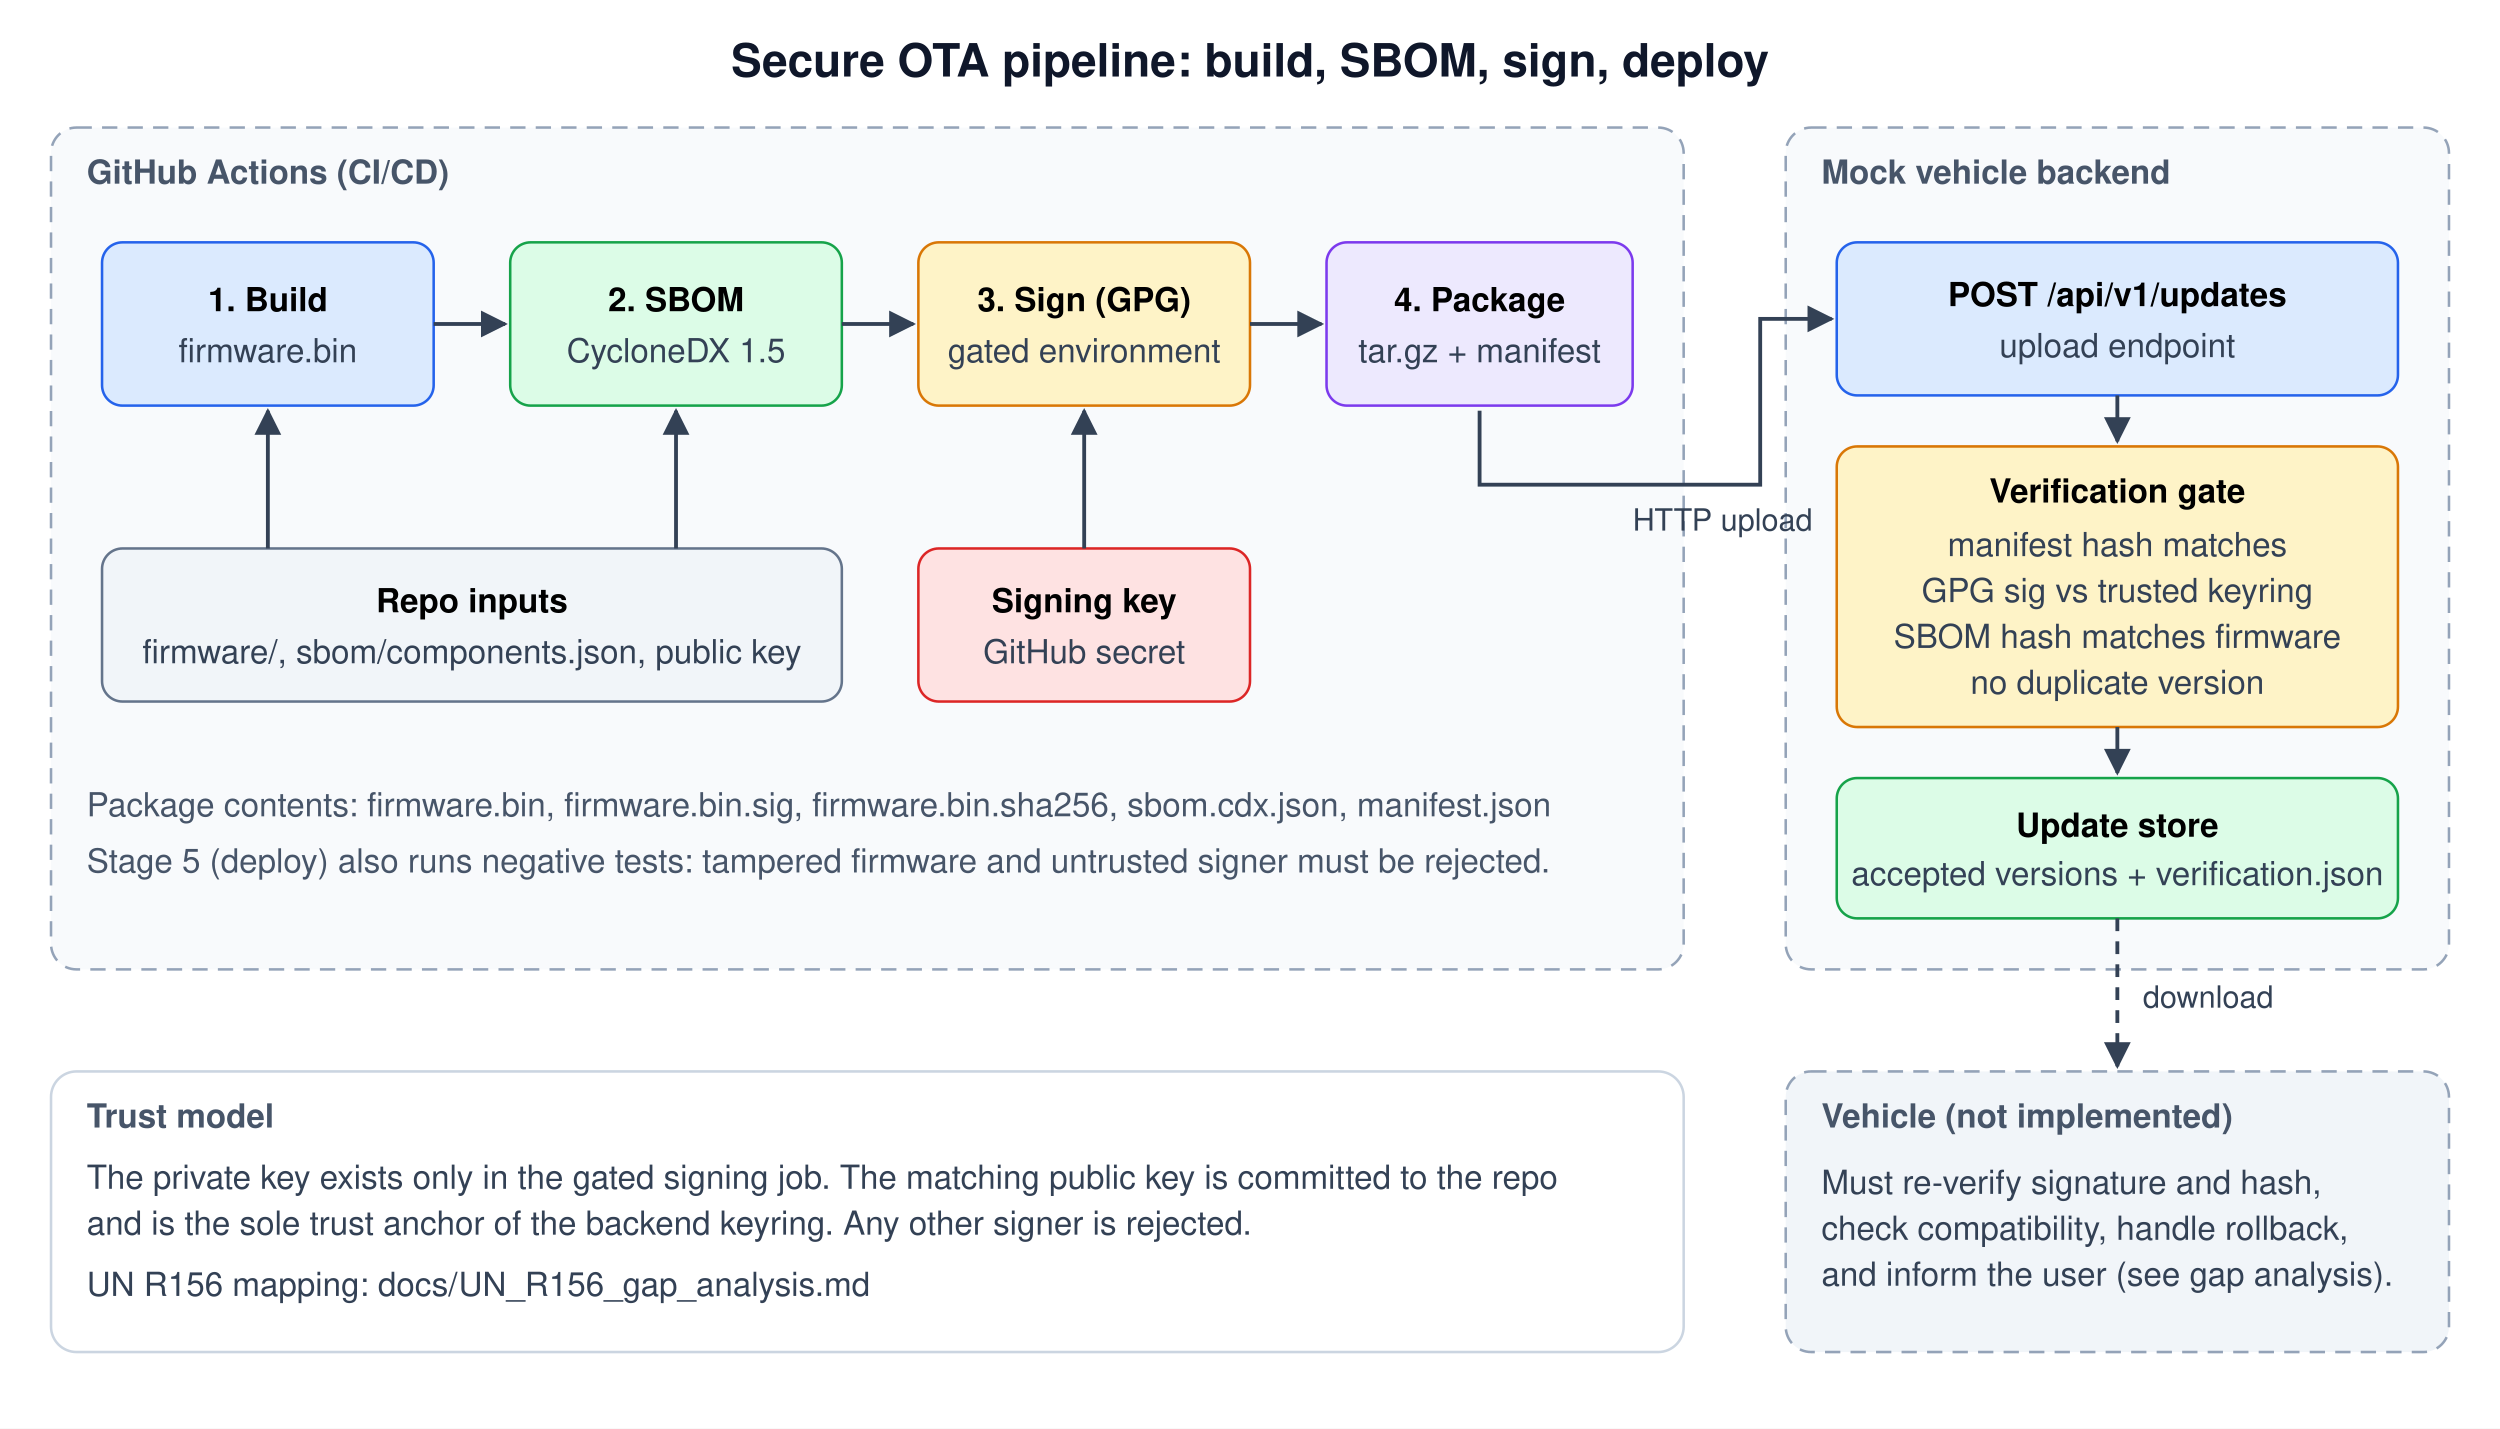
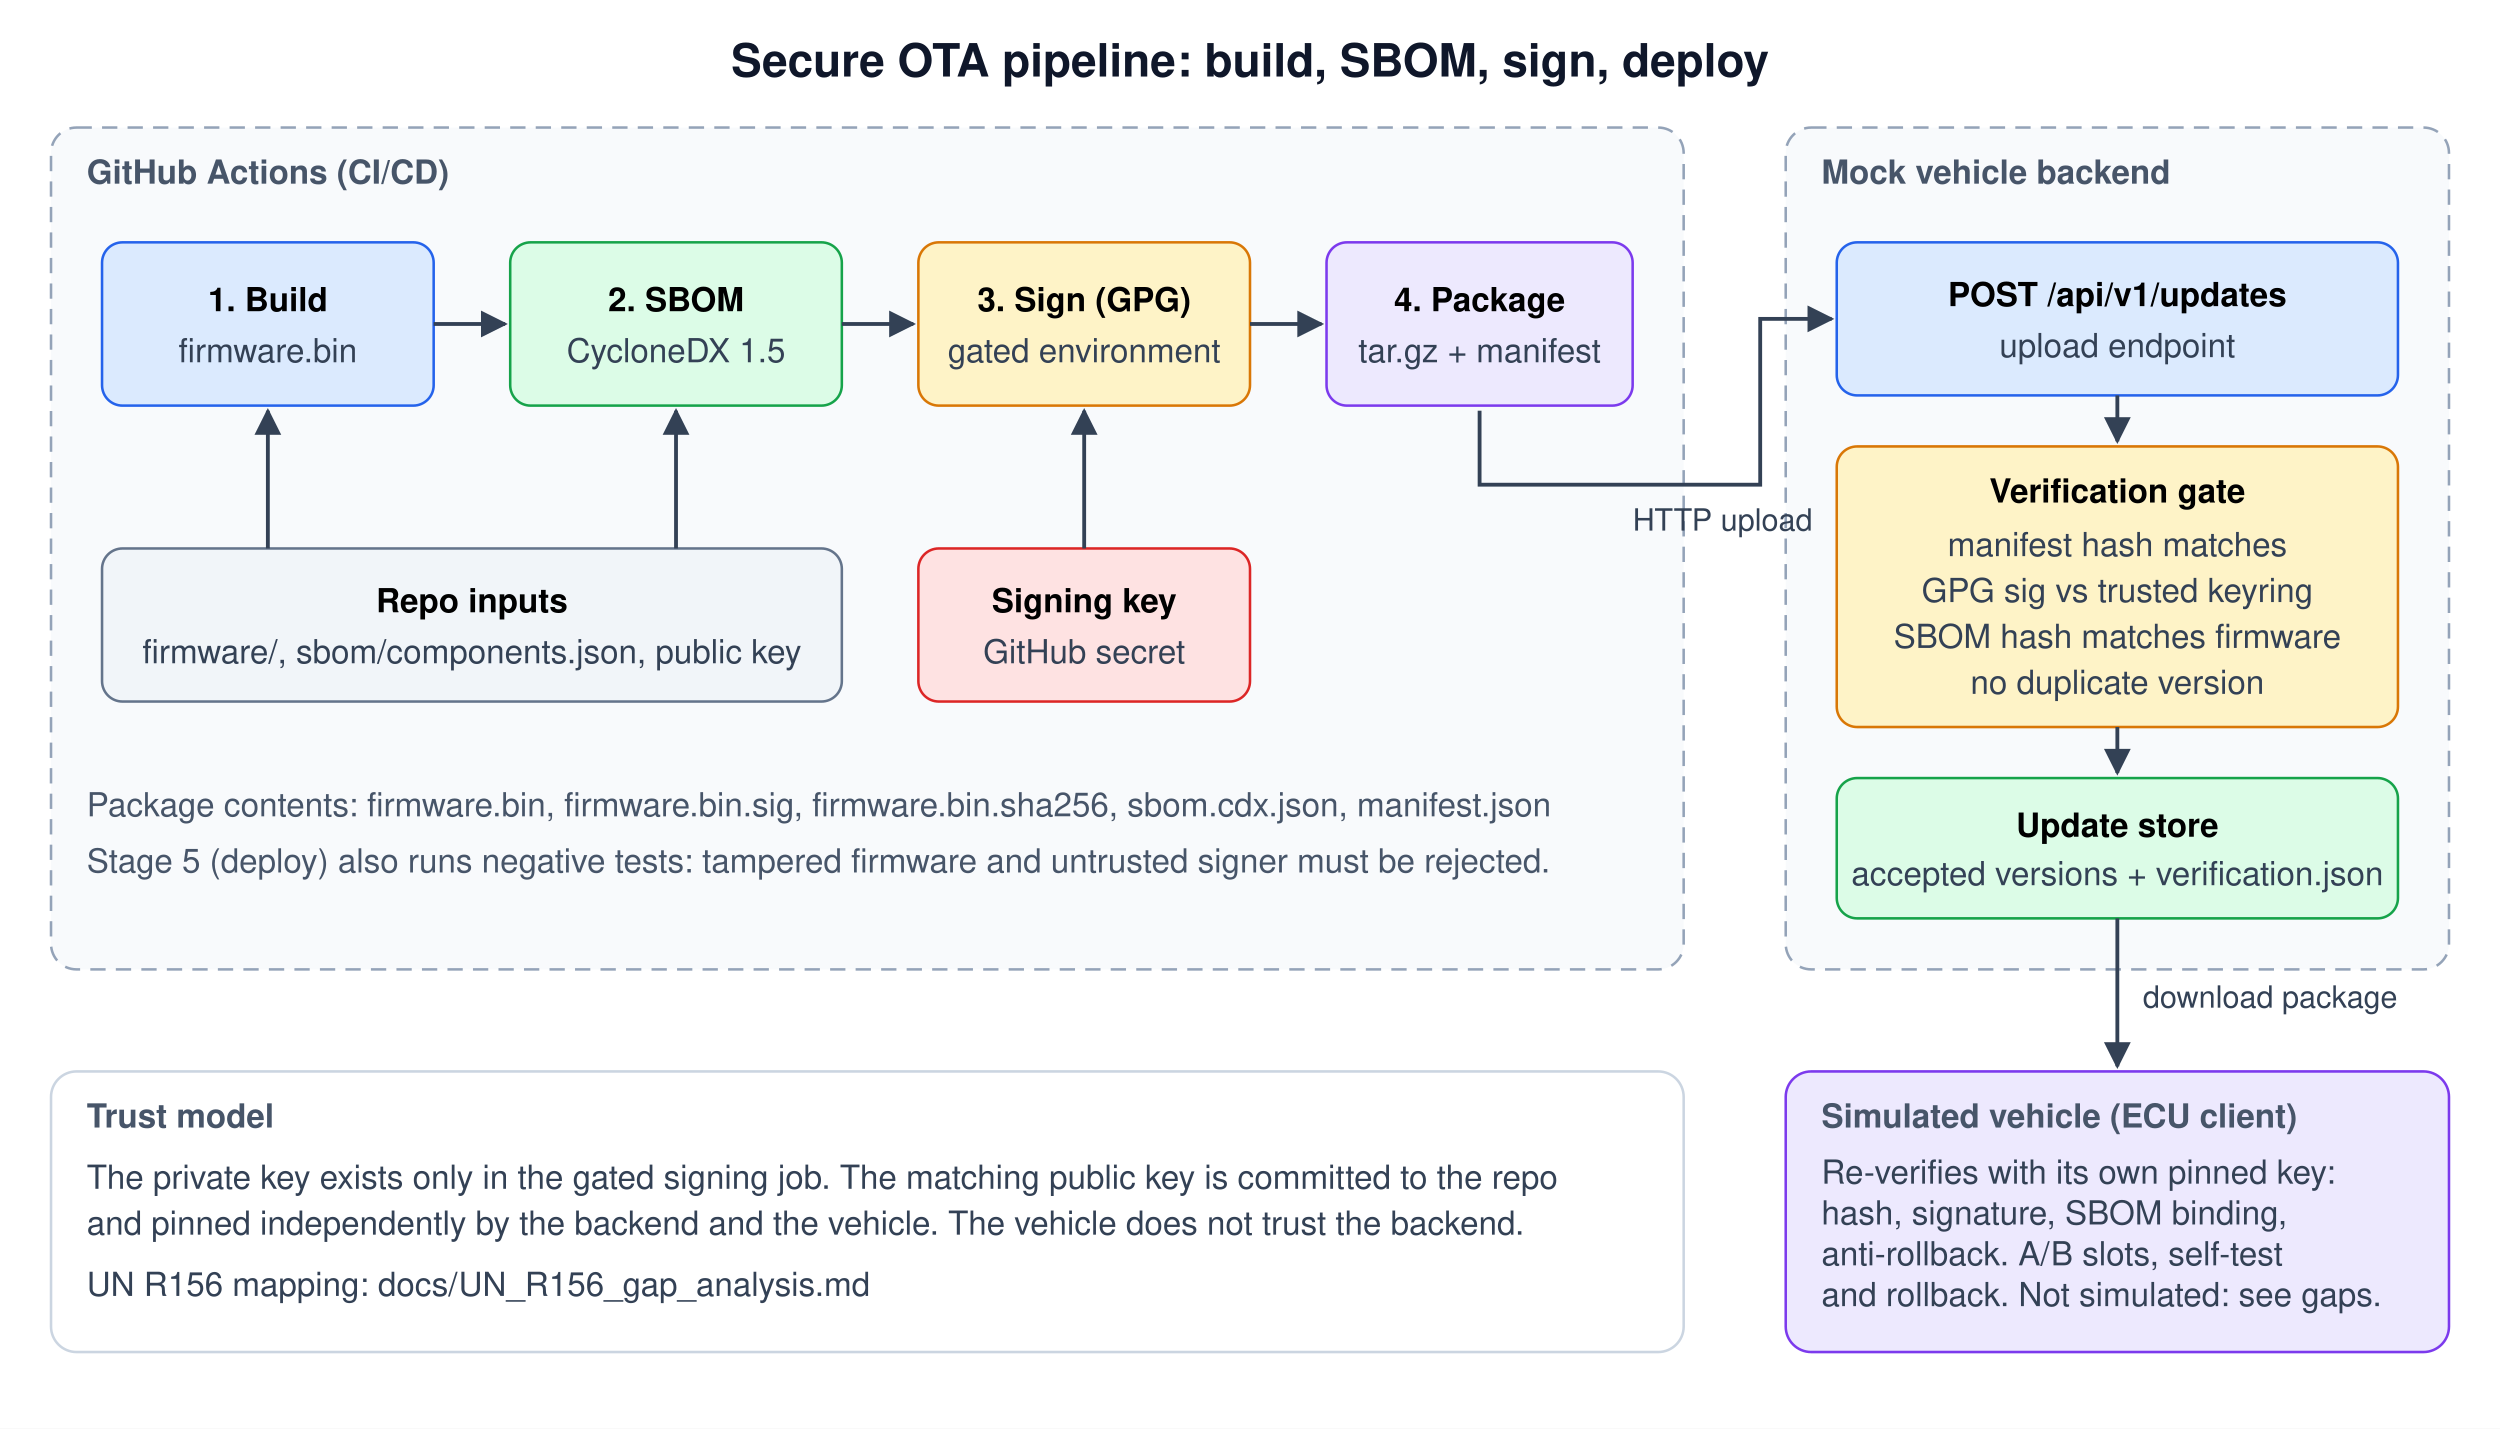
<svg xmlns="http://www.w3.org/2000/svg" viewBox="0 0 980 560" font-family="Helvetica, Arial, sans-serif" font-size="13">
  <defs>
    <marker id="arr" viewBox="0 0 10 10" refX="9" refY="5" markerWidth="7" markerHeight="7" orient="auto-start-reverse">
      <path d="M0,0 L10,5 L0,10 z" fill="#334155" />
    </marker>
  </defs>
  <rect width="980" height="560" fill="#ffffff" />
  <text x="490" y="30" text-anchor="middle" font-size="18" font-weight="bold" fill="#0f172a">Secure OTA pipeline: build, SBOM, sign, deploy</text>
  <rect x="20" y="50" width="640" height="330" rx="10" fill="#f8fafc" stroke="#94a3b8" stroke-dasharray="6 4" />
  <text x="34" y="72" font-weight="bold" fill="#475569">GitHub Actions (CI/CD)</text>
  <rect x="40" y="95" width="130" height="64" rx="8" fill="#dbeafe" stroke="#2563eb" />
  <text x="105" y="122" text-anchor="middle" font-weight="bold">1. Build</text>
  <text x="105" y="142" text-anchor="middle" fill="#334155">firmware.bin</text>
  <rect x="200" y="95" width="130" height="64" rx="8" fill="#dcfce7" stroke="#16a34a" />
  <text x="265" y="122" text-anchor="middle" font-weight="bold">2. SBOM</text>
  <text x="265" y="142" text-anchor="middle" fill="#334155">CycloneDX 1.5</text>
  <rect x="360" y="95" width="130" height="64" rx="8" fill="#fef3c7" stroke="#d97706" />
  <text x="425" y="122" text-anchor="middle" font-weight="bold">3. Sign (GPG)</text>
  <text x="425" y="142" text-anchor="middle" fill="#334155">gated environment</text>
  <rect x="520" y="95" width="120" height="64" rx="8" fill="#ede9fe" stroke="#7c3aed" />
  <text x="580" y="122" text-anchor="middle" font-weight="bold">4. Package</text>
  <text x="580" y="142" text-anchor="middle" fill="#334155">tar.gz + manifest</text>
  <line x1="170" y1="127" x2="198" y2="127" stroke="#334155" stroke-width="1.5" marker-end="url(#arr)" />
  <line x1="330" y1="127" x2="358" y2="127" stroke="#334155" stroke-width="1.5" marker-end="url(#arr)" />
  <line x1="490" y1="127" x2="518" y2="127" stroke="#334155" stroke-width="1.5" marker-end="url(#arr)" />
  <rect x="360" y="215" width="130" height="60" rx="8" fill="#fee2e2" stroke="#dc2626" />
  <text x="425" y="240" text-anchor="middle" font-weight="bold">Signing key</text>
  <text x="425" y="260" text-anchor="middle" fill="#334155">GitHub secret</text>
  <line x1="425" y1="215" x2="425" y2="161" stroke="#334155" stroke-width="1.5" marker-end="url(#arr)" />
  <rect x="40" y="215" width="290" height="60" rx="8" fill="#f1f5f9" stroke="#64748b" />
  <text x="185" y="240" text-anchor="middle" font-weight="bold">Repo inputs</text>
  <text x="185" y="260" text-anchor="middle" fill="#334155">firmware/, sbom/components.json, public key</text>
  <line x1="105" y1="215" x2="105" y2="161" stroke="#334155" stroke-width="1.5" marker-end="url(#arr)" />
  <line x1="265" y1="215" x2="265" y2="161" stroke="#334155" stroke-width="1.5" marker-end="url(#arr)" />
  <text x="34" y="320" fill="#475569">Package contents: firmware.bin, firmware.bin.sig, firmware.bin.sha256, sbom.cdx.json, manifest.json</text>
  <text x="34" y="342" fill="#475569">Stage 5 (deploy) also runs negative tests: tampered firmware and untrusted signer must be rejected.</text>
  <rect x="700" y="50" width="260" height="330" rx="10" fill="#f8fafc" stroke="#94a3b8" stroke-dasharray="6 4" />
  <text x="714" y="72" font-weight="bold" fill="#475569">Mock vehicle backend</text>
  <rect x="720" y="95" width="220" height="60" rx="8" fill="#dbeafe" stroke="#2563eb" />
  <text x="830" y="120" text-anchor="middle" font-weight="bold">POST /api/v1/updates</text>
  <text x="830" y="140" text-anchor="middle" fill="#334155">upload endpoint</text>
  <rect x="720" y="175" width="220" height="110" rx="8" fill="#fef3c7" stroke="#d97706" />
  <text x="830" y="197" text-anchor="middle" font-weight="bold">Verification gate</text>
  <text x="830" y="218" text-anchor="middle" fill="#334155">manifest hash matches</text>
  <text x="830" y="236" text-anchor="middle" fill="#334155">GPG sig vs trusted keyring</text>
  <text x="830" y="254" text-anchor="middle" fill="#334155">SBOM hash matches firmware</text>
  <text x="830" y="272" text-anchor="middle" fill="#334155">no duplicate version</text>
  <rect x="720" y="305" width="220" height="55" rx="8" fill="#dcfce7" stroke="#16a34a" />
  <text x="830" y="328" text-anchor="middle" font-weight="bold">Update store</text>
  <text x="830" y="347" text-anchor="middle" fill="#334155">accepted versions + verification.json</text>
  <line x1="830" y1="155" x2="830" y2="173" stroke="#334155" stroke-width="1.5" marker-end="url(#arr)" />
  <line x1="830" y1="285" x2="830" y2="303" stroke="#334155" stroke-width="1.5" marker-end="url(#arr)" />
  <path d="M580 161 L580 190 L690 190 L690 125 L718 125" fill="none" stroke="#334155" stroke-width="1.5" marker-end="url(#arr)" />
  <text x="640" y="208" fill="#334155" font-size="12">HTTP upload</text>
-   <rect x="700" y="420" width="260" height="110" rx="10" fill="#f1f5f9" stroke="#94a3b8" stroke-dasharray="6 4" />
-   <text x="714" y="442" font-weight="bold" fill="#475569">Vehicle (not implemented)</text>
-   <text x="714" y="468" fill="#334155">Must re-verify signature and hash,</text>
-   <text x="714" y="486" fill="#334155">check compatibility, handle rollback,</text>
-   <text x="714" y="504" fill="#334155">and inform the user (see gap analysis).</text>
-   <line x1="830" y1="360" x2="830" y2="418" stroke="#334155" stroke-width="1.5" stroke-dasharray="5 4" marker-end="url(#arr)" />
-   <text x="840" y="395" fill="#334155" font-size="12">download</text>
+   <rect x="700" y="420" width="260" height="110" rx="10" fill="#ede9fe" stroke="#7c3aed" />
+   <text x="714" y="442" font-weight="bold" fill="#475569">Simulated vehicle (ECU client)</text>
+   <text x="714" y="464" fill="#334155">Re-verifies with its own pinned key:</text>
+   <text x="714" y="480" fill="#334155">hash, signature, SBOM binding,</text>
+   <text x="714" y="496" fill="#334155">anti-rollback. A/B slots, self-test</text>
+   <text x="714" y="512" fill="#334155">and rollback. Not simulated: see gaps.</text>
+   <line x1="830" y1="360" x2="830" y2="418" stroke="#334155" stroke-width="1.5" marker-end="url(#arr)" />
+   <text x="840" y="395" fill="#334155" font-size="12">download package</text>
  <rect x="20" y="420" width="640" height="110" rx="10" fill="#ffffff" stroke="#cbd5e1" />
  <text x="34" y="442" font-weight="bold" fill="#475569">Trust model</text>
  <text x="34" y="466" fill="#334155">The private key exists only in the gated signing job. The matching public key is committed to the repo</text>
-   <text x="34" y="484" fill="#334155">and is the sole trust anchor of the backend keyring. Any other signer is rejected.</text>
+   <text x="34" y="484" fill="#334155">and pinned independently by the backend and the vehicle. The vehicle does not trust the backend.</text>
  <text x="34" y="508" fill="#334155">UN R156 mapping: docs/UN_R156_gap_analysis.md</text>
</svg>
